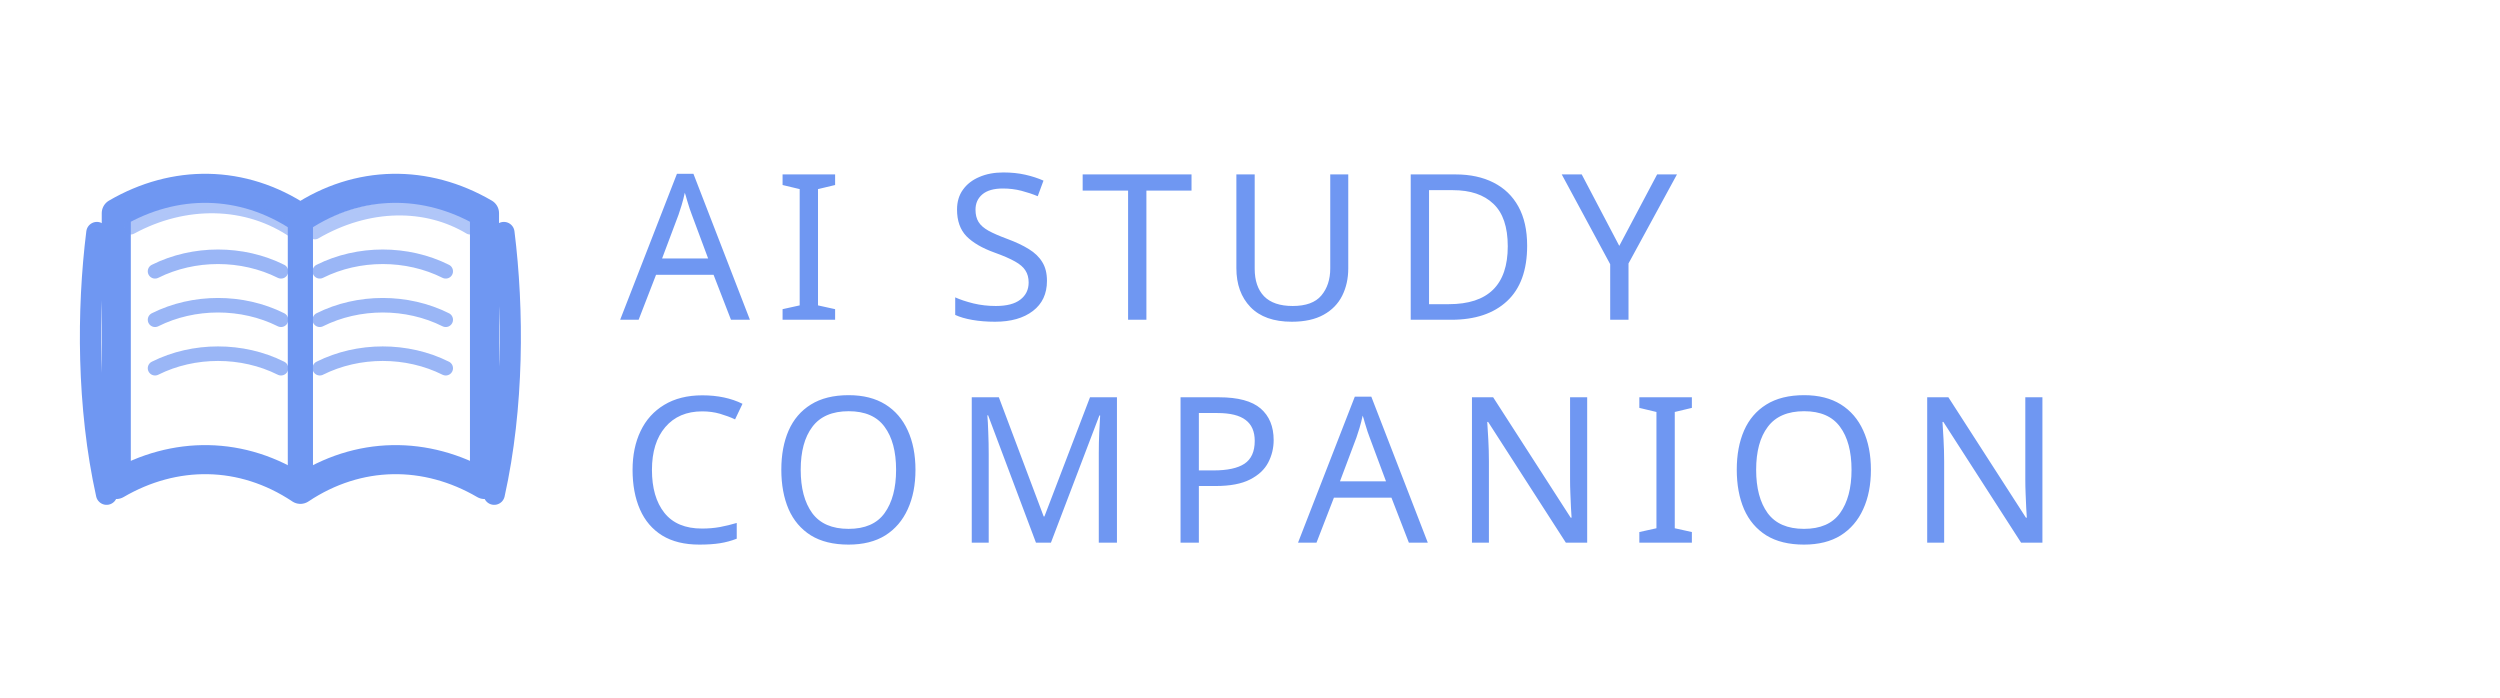
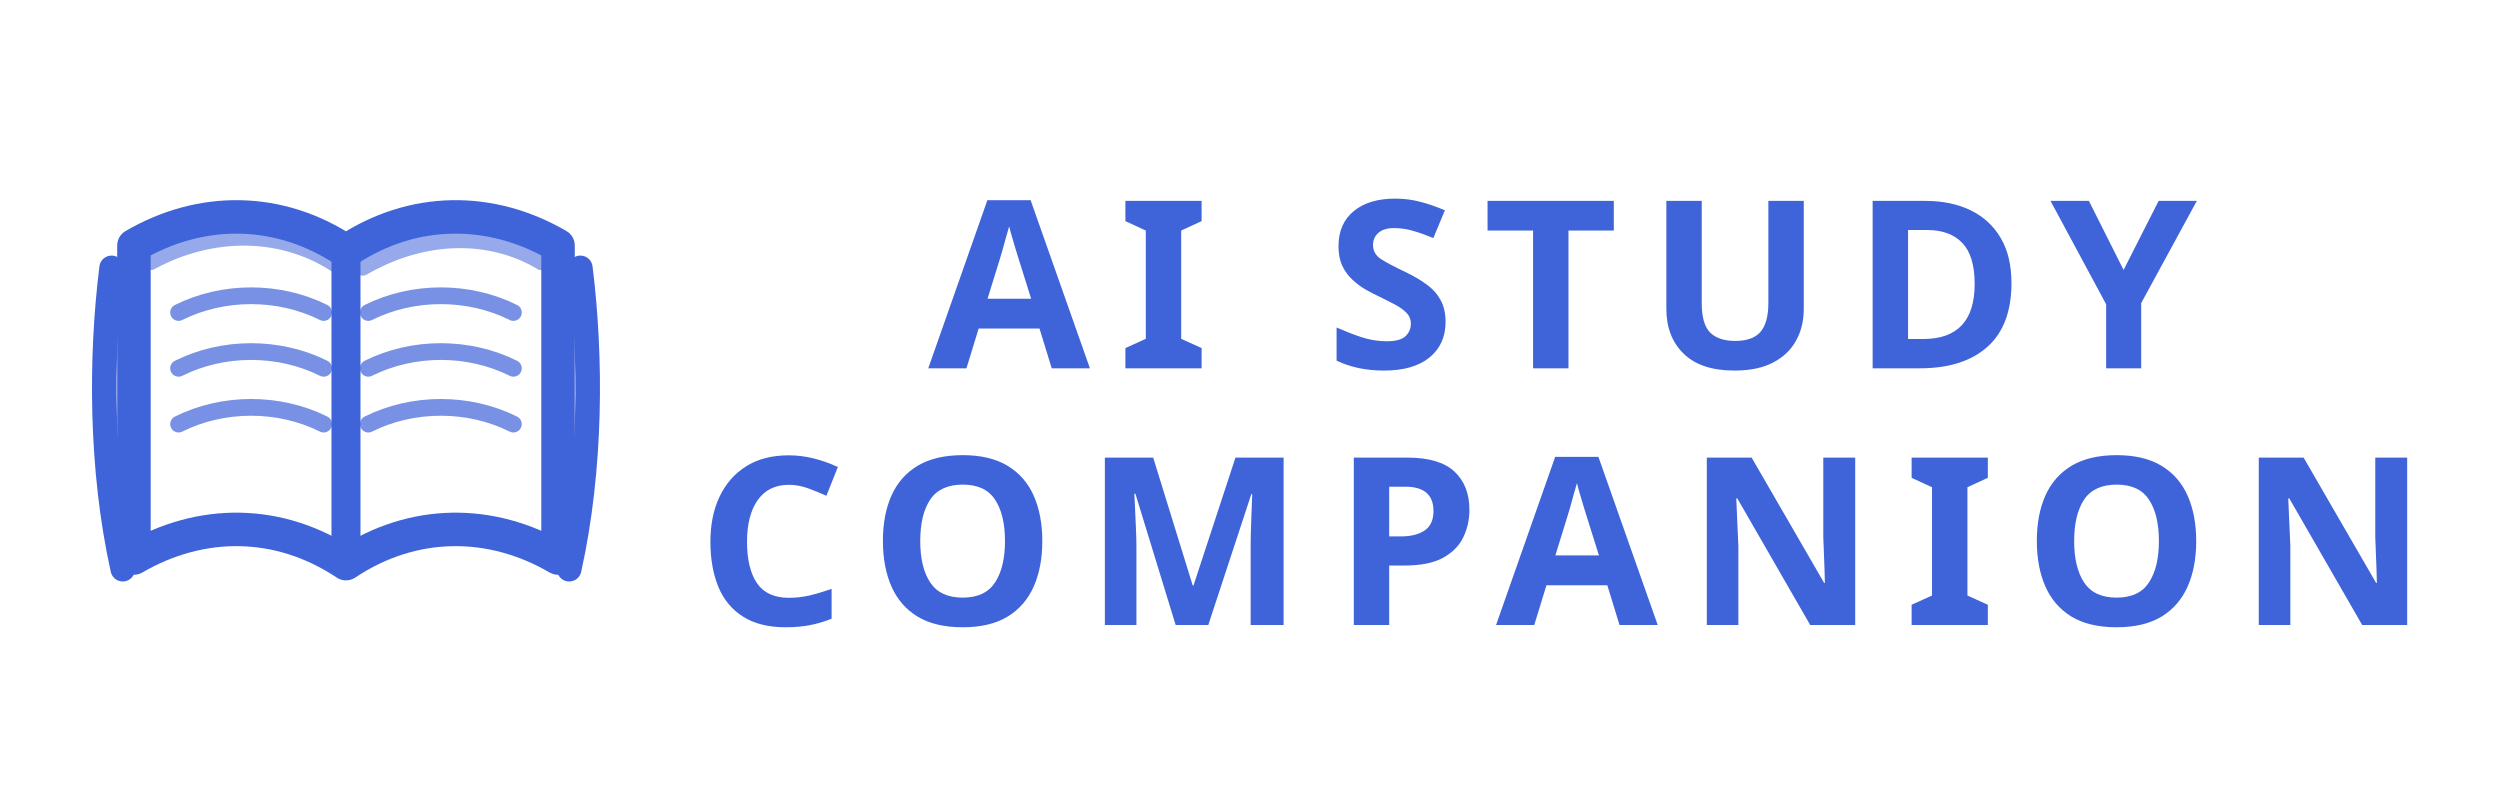
- <svg xmlns="http://www.w3.org/2000/svg" viewBox="0 0 258 72">
-   <g fill="none" stroke="#6f97f2" stroke-linecap="round" stroke-linejoin="round">
+ <svg xmlns="http://www.w3.org/2000/svg" viewBox="0 0 224 72">
+   <g fill="none" stroke="#3f63d8" stroke-linecap="round" stroke-linejoin="round">
    <path d="M12 22 C18 18.5 25 18.5 31 22.5 C37 18.5 44 18.5 50 22 L50 50 C44 46.5 37 46.5 31 50.5 C25 46.5 18 46.5 12 50 Z" stroke-width="3" />
    <path d="M13.5 23.5 C19 20.5 25.5 20.5 30.5 24" stroke-width="1.4" opacity="0.55" />
    <path d="M31 22.5 L31 50.5" stroke-width="2.6" />
    <path d="M32.5 24 C38 20.8 44 20.8 48.5 23.5" stroke-width="1.4" opacity="0.55" />
    <path d="M16 28 C20 26 25 26 29 28" stroke-width="1.5" opacity="0.7" />
    <path d="M16 33 C20 31 25 31 29 33" stroke-width="1.5" opacity="0.7" />
    <path d="M16 38 C20 36 25 36 29 38" stroke-width="1.5" opacity="0.7" />
    <path d="M33 28 C37 26 42 26 46 28" stroke-width="1.5" opacity="0.7" />
    <path d="M33 33 C37 31 42 31 46 33" stroke-width="1.5" opacity="0.7" />
    <path d="M33 38 C37 36 42 36 46 38" stroke-width="1.5" opacity="0.7" />
    <path d="M10 24 C9 32 9 42 11 51" stroke-width="2.2" />
    <path d="M52 24 C53 32 53 42 51 51" stroke-width="2.2" />
  </g>
-   <text x="64" y="33" font-family="'Plus Jakarta Sans','Segoe UI',sans-serif" font-size="21" font-weight="400" letter-spacing="2.5" fill="#6f97f2">AI STUDY</text>
-   <text x="64" y="56" font-family="'Plus Jakarta Sans','Segoe UI',sans-serif" font-size="21" font-weight="400" letter-spacing="2.5" fill="#6f97f2">COMPANION</text>
+   <text x="140" y="33" text-anchor="middle" font-family="'Plus Jakarta Sans','Segoe UI',sans-serif" font-size="21" font-weight="800" letter-spacing="2.5" fill="#3f63d8">AI STUDY</text>
+   <text x="140" y="56" text-anchor="middle" font-family="'Plus Jakarta Sans','Segoe UI',sans-serif" font-size="21" font-weight="800" letter-spacing="2.5" fill="#3f63d8">COMPANION</text>
</svg>
